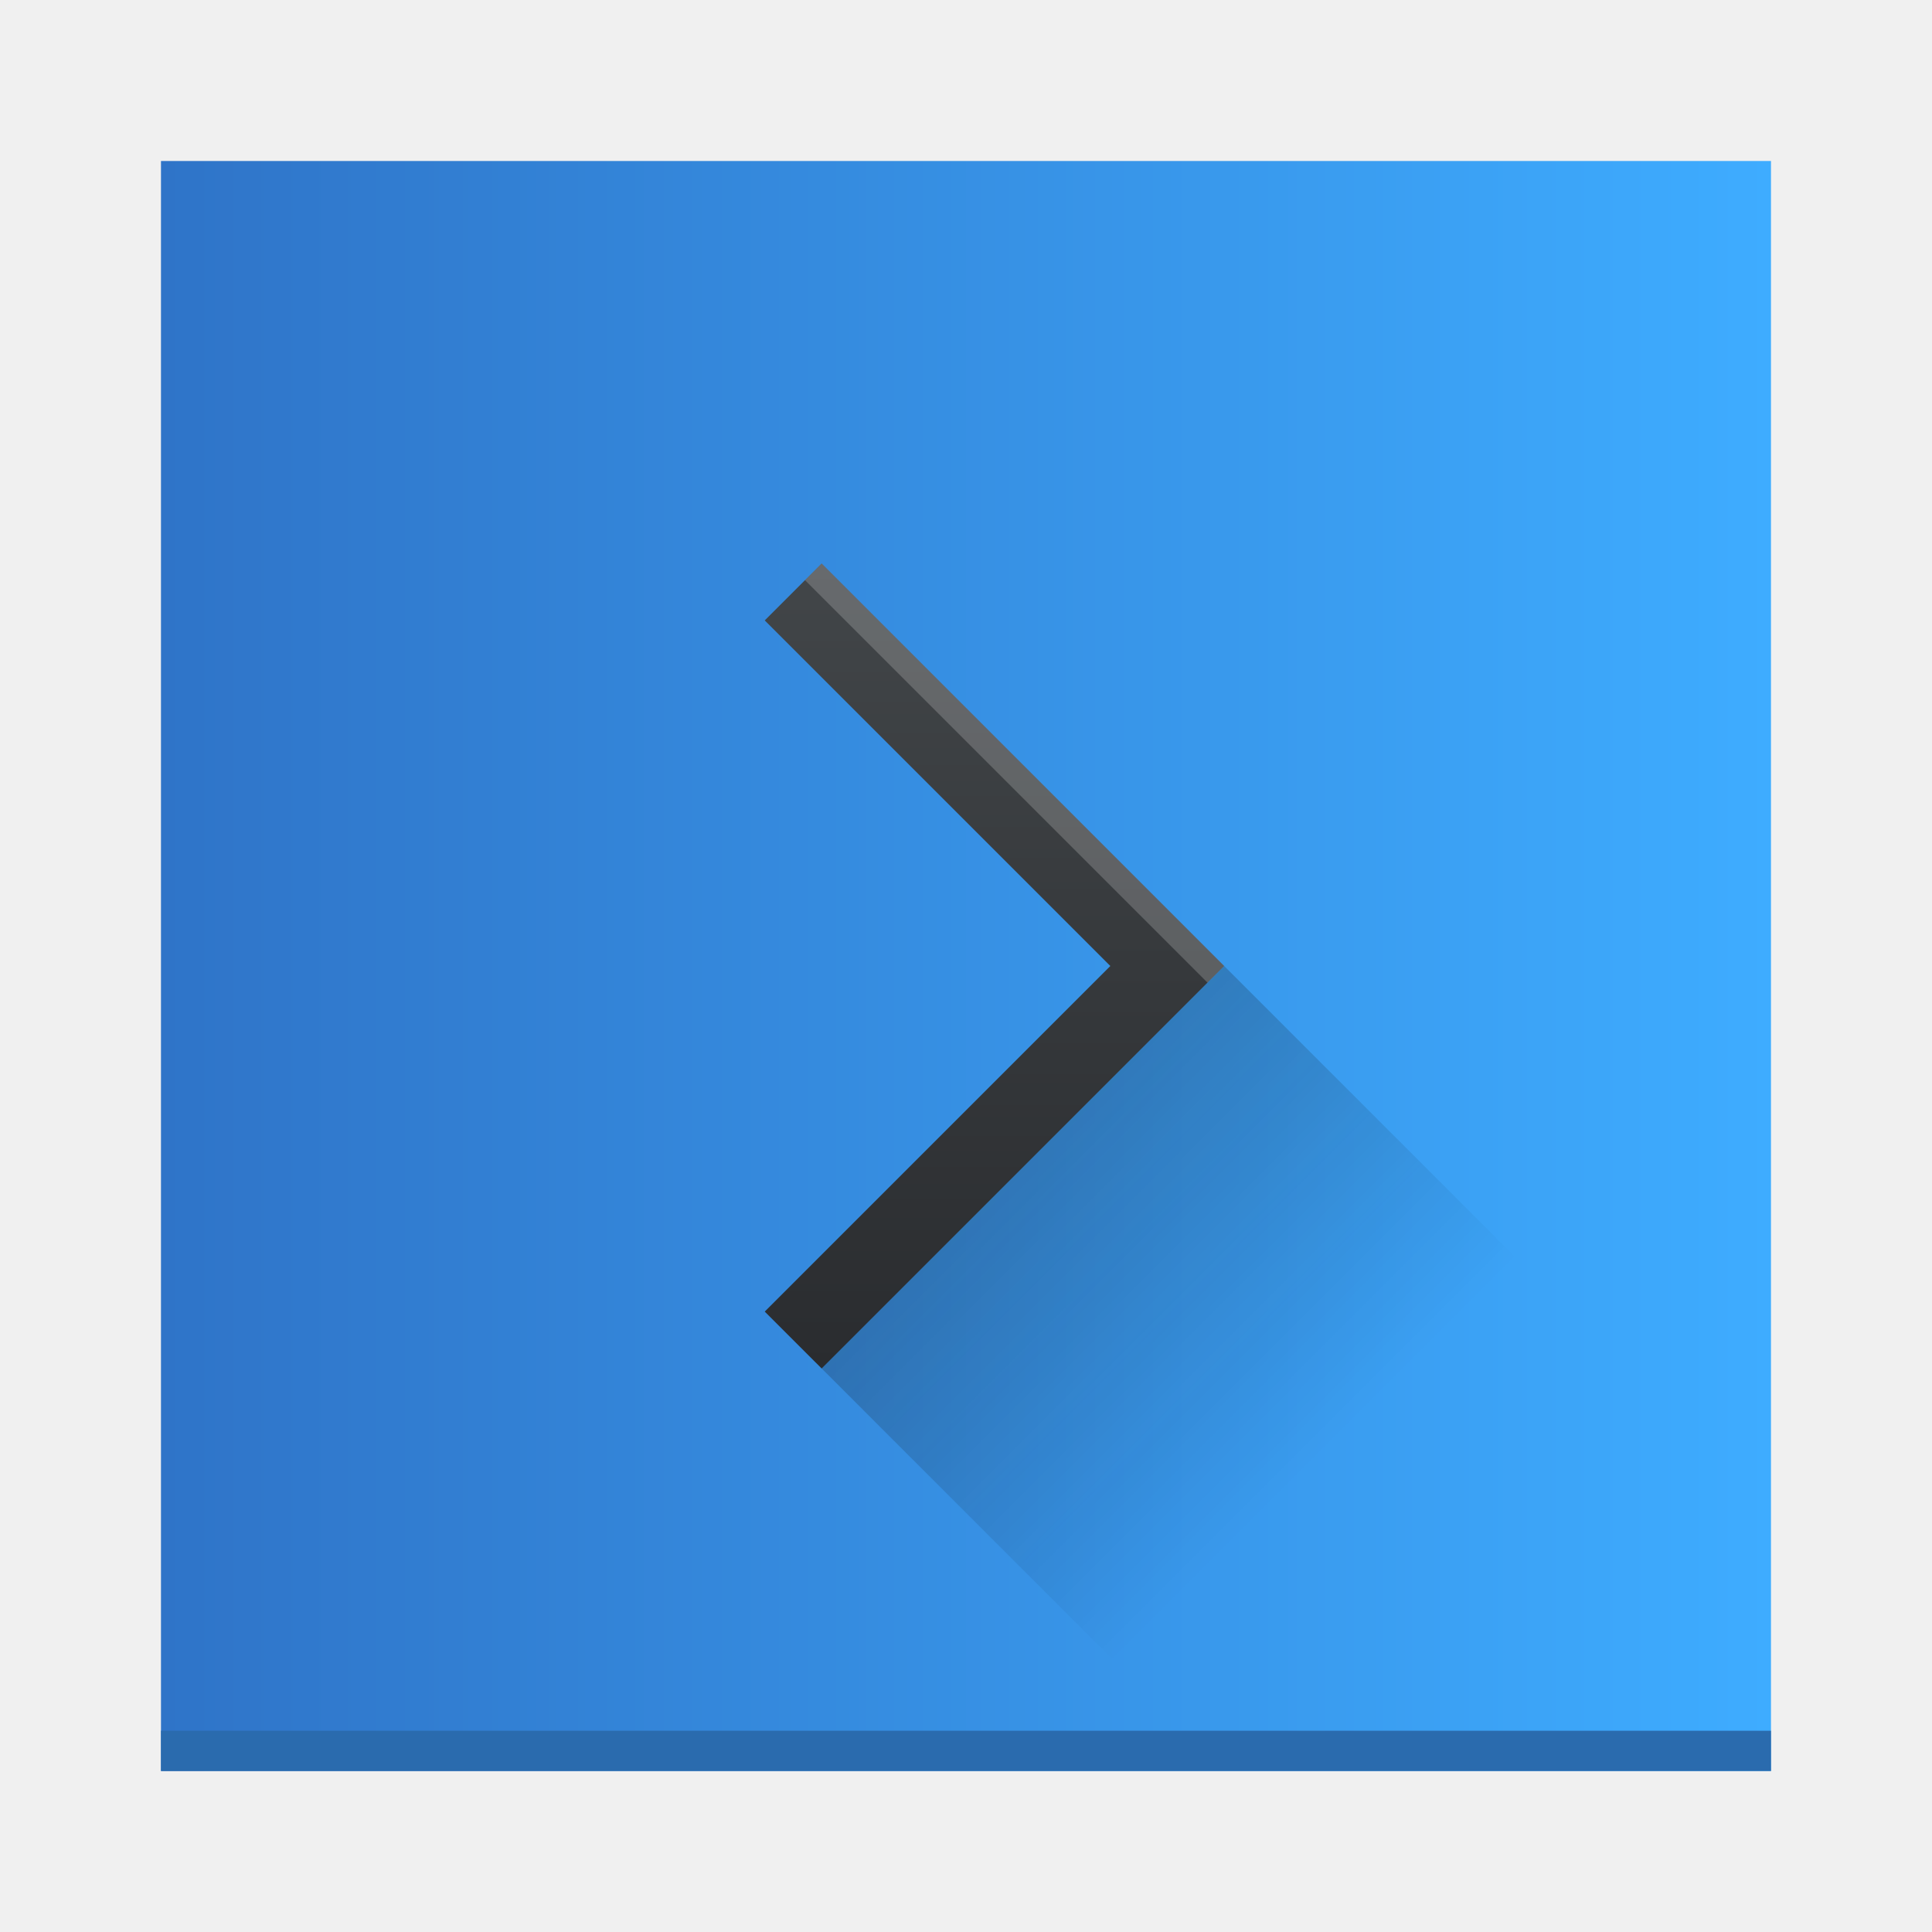
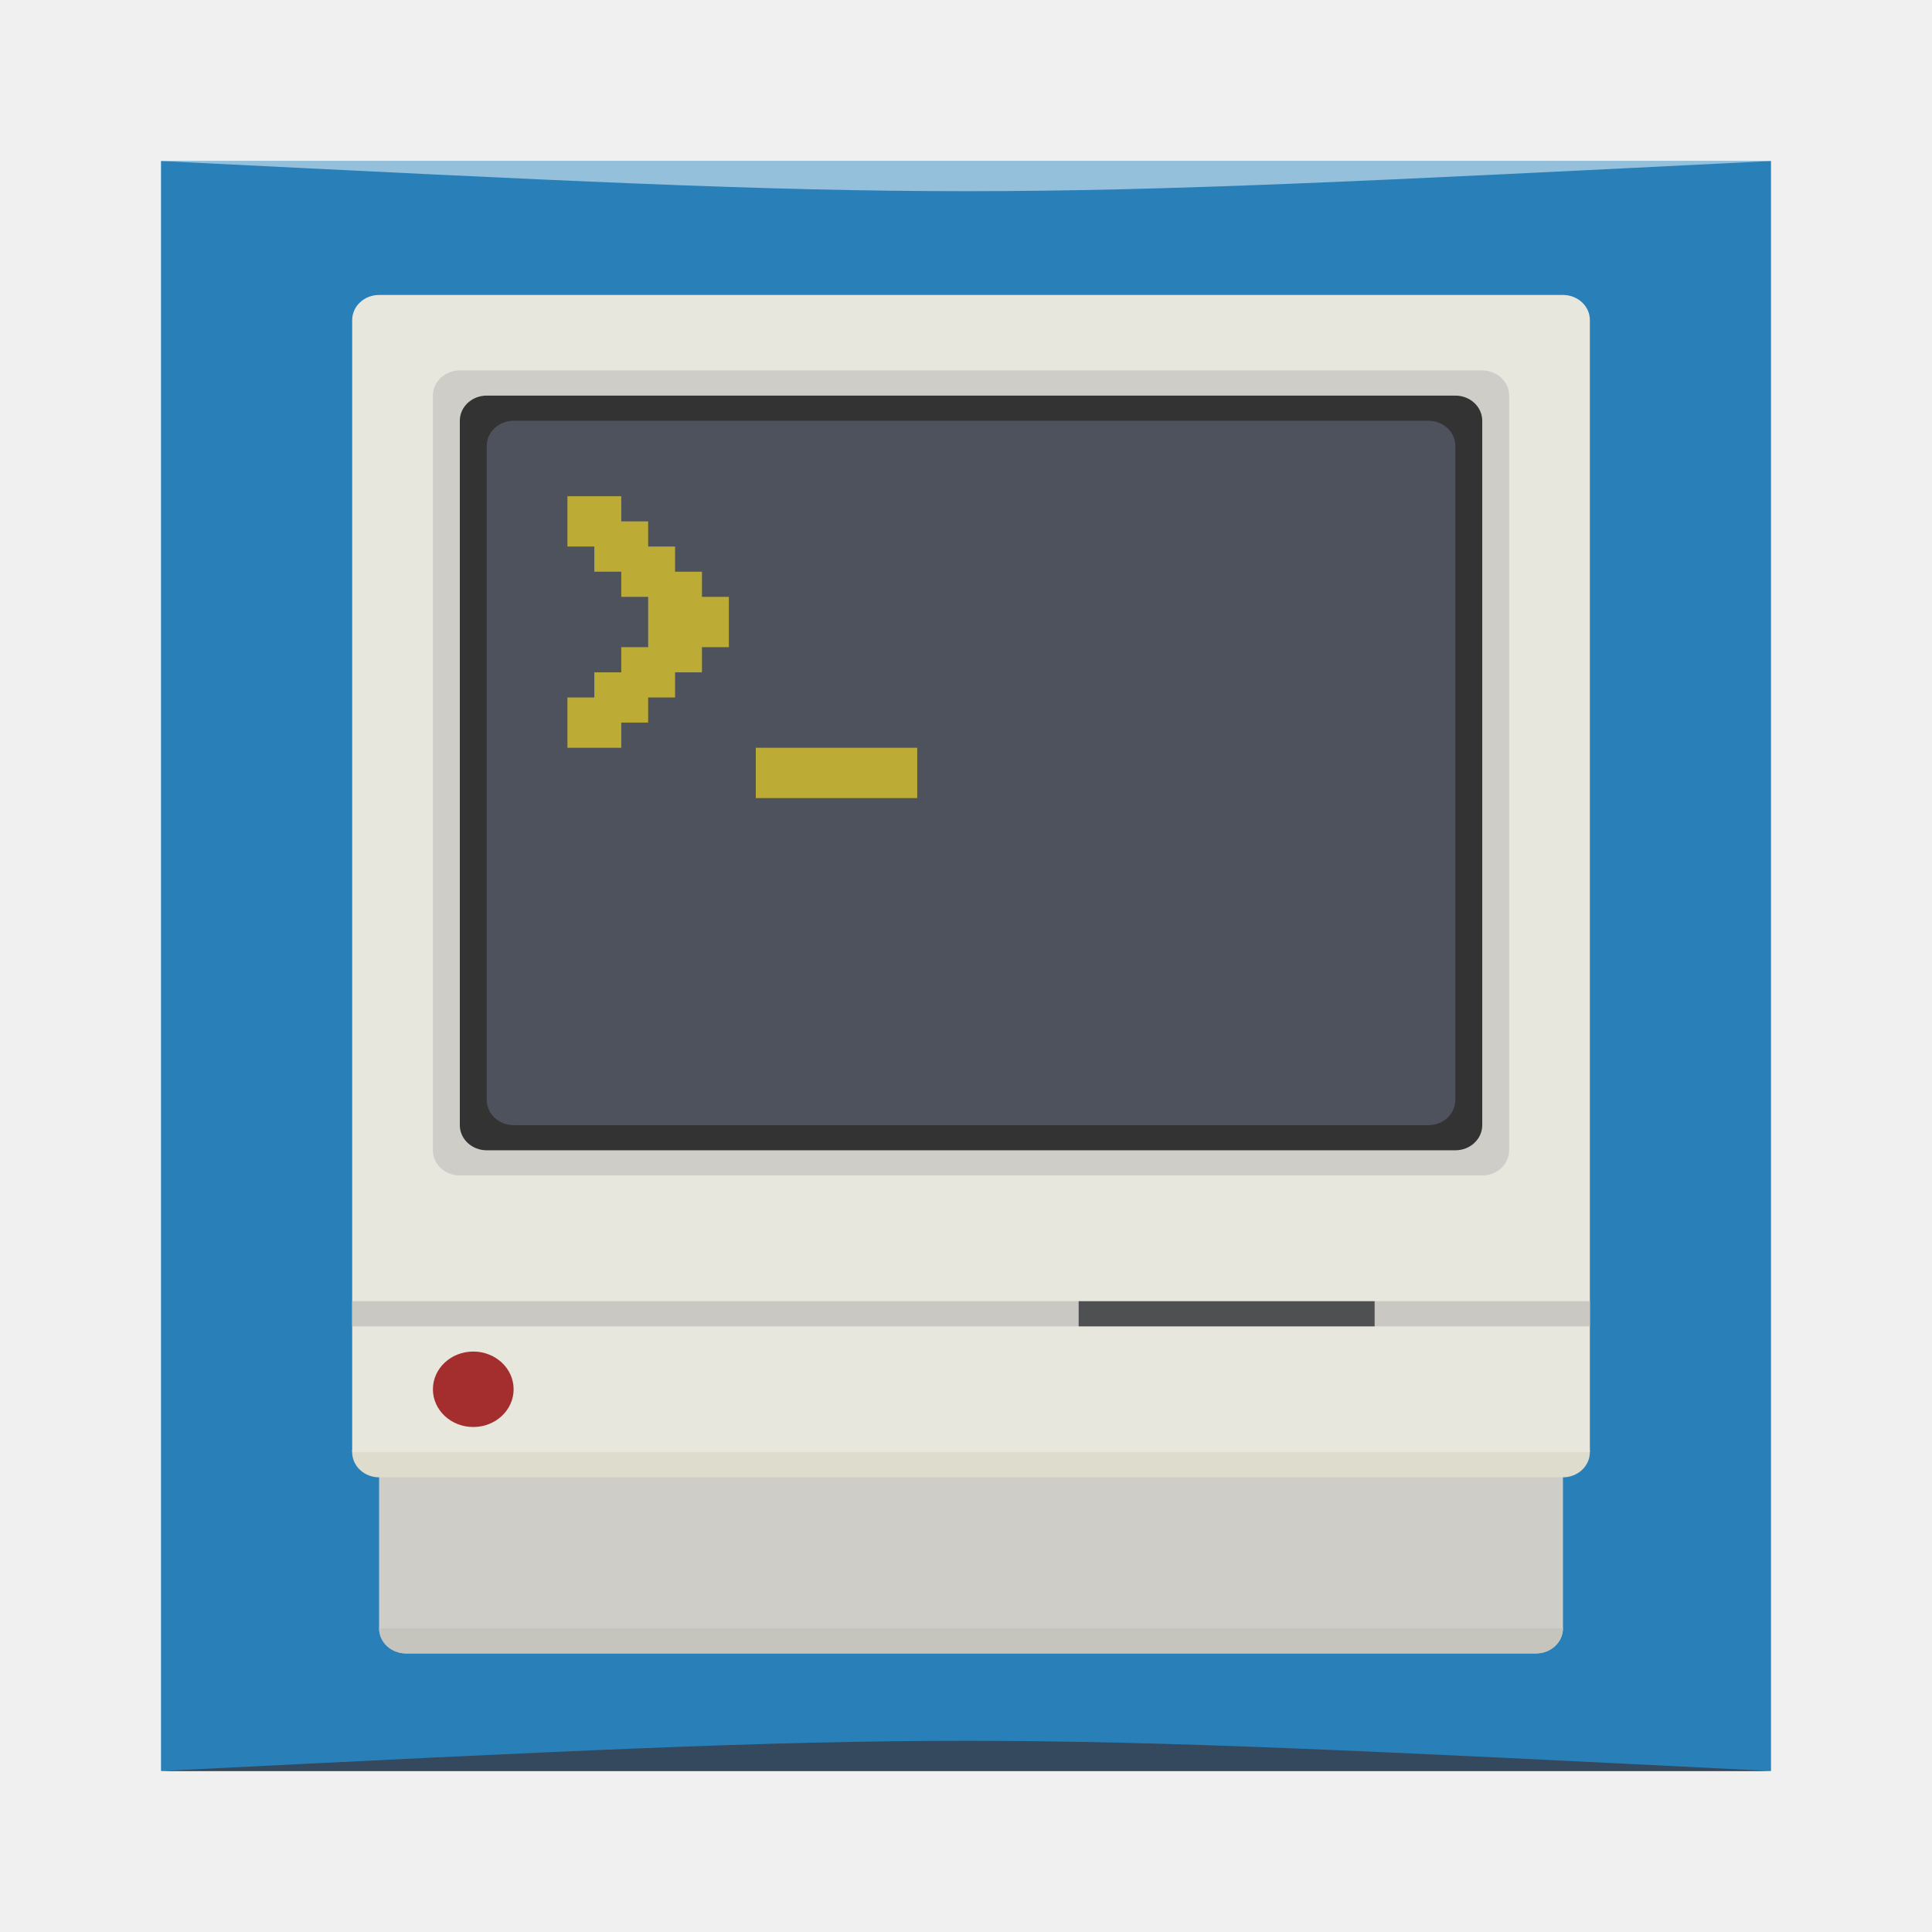
- <svg xmlns="http://www.w3.org/2000/svg" xmlns:xlink="http://www.w3.org/1999/xlink" width="48" height="48" id="svg5453" version="1.1">
-   <defs id="defs5455">
-     <linearGradient id="linearGradient4227">
-       <stop style="stop-color:#292c2f;stop-opacity:1" offset="0" id="stop4229" />
-       <stop style="stop-color:#000000;stop-opacity:0;" offset="1" id="stop4231" />
+ <svg xmlns="http://www.w3.org/2000/svg" xmlns:xlink="http://www.w3.org/1999/xlink" width="48" height="48" id="svg2" version="1.1">
+   <defs id="defs4">
+     <linearGradient id="linearGradient3890">
+       <stop style="stop-color:#dfc400;stop-opacity:1;" offset="0" id="stop3892" />
+       <stop style="stop-color:#fffb00;stop-opacity:1;" offset="1" id="stop3894" />
    </linearGradient>
-     <linearGradient xlink:href="#linearGradient4214" id="linearGradient4165" x1="388.572" y1="522.798" x2="428.571" y2="522.798" gradientUnits="userSpaceOnUse" gradientTransform="translate(-1.7372437e-5,0)" />
-     <linearGradient xlink:href="#linearGradient4227" id="linearGradient4233" x1="403.571" y1="523.798" x2="416.571" y2="536.798" gradientUnits="userSpaceOnUse" />
-     <linearGradient id="linearGradient4214">
-       <stop id="stop4216" offset="0" style="stop-color:#2f74c8;stop-opacity:1" />
-       <stop id="stop4218" offset="1" style="stop-color:#3eacff;stop-opacity:1;" />
+     <linearGradient id="linearGradient15621">
+       <stop id="stop15623" offset="0" style="stop-color:#691919;stop-opacity:1" />
+       <stop id="stop15625" offset="1" style="stop-color:#bb1717;stop-opacity:1" />
    </linearGradient>
-     <linearGradient id="linearGradient4159">
-       <stop id="stop4161" offset="0" style="stop-color:#2a2c2f;stop-opacity:1" />
-       <stop id="stop4163" offset="1" style="stop-color:#424649;stop-opacity:1" />
+     <linearGradient id="linearGradient15586">
+       <stop id="stop15588" offset="0" style="stop-color:#808080;stop-opacity:1" />
+       <stop id="stop15590" offset="1" style="stop-color:#ececec;stop-opacity:1" />
    </linearGradient>
-     <linearGradient xlink:href="#linearGradient4159" id="linearGradient4312" gradientUnits="userSpaceOnUse" x1="25" y1="34" x2="25" y2="14" />
+     <linearGradient id="linearGradient847">
+       <stop style="stop-color:#000000;stop-opacity:1" offset="0" id="stop849" />
+       <stop style="stop-color:#333333;stop-opacity:1" offset="1" id="stop851" />
+     </linearGradient>
+     <linearGradient xlink:href="#linearGradient847" id="linearGradient1449" x1="26.517" y1="-1052.434" x2="26.517" y2="-1004.398" gradientUnits="userSpaceOnUse" />
+     <linearGradient xlink:href="#linearGradient847" id="linearGradient1428" x1="22.49" y1="1044.482" x2="22.49" y2="1039.639" gradientUnits="userSpaceOnUse" gradientTransform="matrix(0.6539651,0,0,0.6515453,12.30769,-1721.351)" />
+     <linearGradient xlink:href="#linearGradient1987" id="linearGradient1471" gradientUnits="userSpaceOnUse" gradientTransform="matrix(0.3438604,0,0,0.6515453,14.06175,363.3832)" x1="22.49" y1="1044.482" x2="22.49" y2="1039.639" />
+     <linearGradient id="linearGradient1987">
+       <stop style="stop-color:#456919;stop-opacity:1" offset="0" id="stop1989" />
+       <stop style="stop-color:#63bb17;stop-opacity:1" offset="1" id="stop1991" />
+     </linearGradient>
+     <linearGradient xlink:href="#linearGradient1463" id="linearGradient1461" gradientUnits="userSpaceOnUse" x1="22.49" y1="1044.482" x2="22.49" y2="1039.639" gradientTransform="matrix(0.3438604,0,0,0.6515453,13.96059,363.3832)" />
+     <linearGradient id="linearGradient1463">
+       <stop id="stop1465" offset="0" style="stop-color:#496f1a;stop-opacity:1" />
+       <stop id="stop1467" offset="1" style="stop-color:#a0eb5e;stop-opacity:1" />
+     </linearGradient>
+     <linearGradient xlink:href="#linearGradient1492" id="linearGradient1498" x1="16.125" y1="34.834" x2="16.125" y2="36.925" gradientUnits="userSpaceOnUse" gradientTransform="matrix(1.169272,0,0,0.6515453,9.521812,1017.771)" />
+     <linearGradient id="linearGradient1492">
+       <stop style="stop-color:#ffffff;stop-opacity:1;" offset="0" id="stop1494" />
+       <stop style="stop-color:#ffffff;stop-opacity:0;" offset="1" id="stop1496" />
+     </linearGradient>
+     <linearGradient xlink:href="#linearGradient1451" id="linearGradient1457" x1="24.086" y1="33.107" x2="24.086" y2="35.67" gradientUnits="userSpaceOnUse" gradientTransform="matrix(0.6539651,0,0,0.6515453,12.30769,1017.771)" />
+     <linearGradient id="linearGradient1451">
+       <stop style="stop-color:#000000;stop-opacity:1;" offset="0" id="stop1453" />
+       <stop style="stop-color:#000000;stop-opacity:0;" offset="1" id="stop1455" />
+     </linearGradient>
+     <linearGradient id="linearGradient1512">
+       <stop style="stop-color:#000000;stop-opacity:0.621" offset="0" id="stop1514" />
+       <stop style="stop-color:#000000;stop-opacity:0.148" offset="1" id="stop1516" />
+     </linearGradient>
+     <linearGradient y2="39.438" x2="23.938" y1="41.375" x1="23.938" gradientTransform="matrix(0.6539651,0,0,0.6515453,12.30769,1017.771)" gradientUnits="userSpaceOnUse" id="linearGradient15480" xlink:href="#linearGradient1512" />
+     <linearGradient xlink:href="#linearGradient847" id="linearGradient15580" x1="8.74" y1="1044.292" x2="39.26" y2="1044.292" gradientUnits="userSpaceOnUse" gradientTransform="matrix(0.8061037,0,0,0.8061037,8.545285,200.5599)" />
+     <linearGradient xlink:href="#linearGradient15586" id="linearGradient15584" gradientUnits="userSpaceOnUse" gradientTransform="matrix(0.5826448,0,0,0.6515453,12.68784,363.3832)" x1="22.49" y1="1044.482" x2="22.49" y2="1039.639" />
+     <linearGradient xlink:href="#linearGradient15621" id="linearGradient15619" x1="11.884" y1="31.018" x2="11.884" y2="25.897" gradientUnits="userSpaceOnUse" />
+     <linearGradient xlink:href="#linearGradient1492" id="linearGradient15629" gradientUnits="userSpaceOnUse" gradientTransform="matrix(1.169272,0,0,0.6515453,9.521812,1017.771)" x1="16.125" y1="34.834" x2="16.125" y2="36.925" />
+     <linearGradient xlink:href="#linearGradient1492" id="linearGradient15631" gradientUnits="userSpaceOnUse" gradientTransform="matrix(1.169272,0,0,0.6515453,9.521812,1017.771)" x1="16.125" y1="34.834" x2="16.125" y2="36.925" />
+     <linearGradient xlink:href="#linearGradient1987" id="linearGradient921" x1="25.689" y1="26.019" x2="25.689" y2="4.875" gradientUnits="userSpaceOnUse" gradientTransform="matrix(0.8061037,0,0,0.8061037,4.653511,1008.894)" />
+     <linearGradient xlink:href="#linearGradient15621" id="linearGradient981" x1="19.494" y1="1034.912" x2="19.494" y2="1027.807" gradientUnits="userSpaceOnUse" gradientTransform="matrix(0.9887354,0,0,0.9887354,0.2703504,11.75263)" />
+     <linearGradient xlink:href="#linearGradient847" id="linearGradient3047" gradientUnits="userSpaceOnUse" gradientTransform="matrix(0.8061037,0,0,0.8061037,8.545285,200.5599)" x1="8.74" y1="1044.292" x2="39.26" y2="1044.292" />
+     <linearGradient xlink:href="#linearGradient847" id="linearGradient3049" gradientUnits="userSpaceOnUse" gradientTransform="matrix(0.6539651,0,0,0.6515453,12.30769,-1721.351)" x1="22.49" y1="1044.482" x2="22.49" y2="1039.639" />
+     <linearGradient xlink:href="#linearGradient15586" id="linearGradient3051" gradientUnits="userSpaceOnUse" gradientTransform="matrix(0.5826448,0,0,0.6515453,12.68784,363.3832)" x1="22.49" y1="1044.482" x2="22.49" y2="1039.639" />
+     <linearGradient xlink:href="#linearGradient1987" id="linearGradient3053" gradientUnits="userSpaceOnUse" gradientTransform="matrix(0.3438604,0,0,0.6515453,14.06175,363.3832)" x1="22.49" y1="1044.482" x2="22.49" y2="1039.639" />
+     <linearGradient xlink:href="#linearGradient1463" id="linearGradient3055" gradientUnits="userSpaceOnUse" gradientTransform="matrix(0.3438604,0,0,0.6515453,13.96059,363.3832)" x1="22.49" y1="1044.482" x2="22.49" y2="1039.639" />
+     <linearGradient xlink:href="#linearGradient1492" id="linearGradient3057" gradientUnits="userSpaceOnUse" gradientTransform="matrix(1.169272,0,0,0.6515453,9.521812,1017.771)" x1="16.125" y1="34.834" x2="16.125" y2="36.925" />
+     <linearGradient xlink:href="#linearGradient1492" id="linearGradient3059" gradientUnits="userSpaceOnUse" gradientTransform="matrix(1.169272,0,0,0.6515453,9.521812,1017.771)" x1="16.125" y1="34.834" x2="16.125" y2="36.925" />
+     <linearGradient xlink:href="#linearGradient1492" id="linearGradient3061" gradientUnits="userSpaceOnUse" gradientTransform="matrix(1.169272,0,0,0.6515453,9.521812,1017.771)" x1="16.125" y1="34.834" x2="16.125" y2="36.925" />
+     <linearGradient xlink:href="#linearGradient1451" id="linearGradient3063" gradientUnits="userSpaceOnUse" gradientTransform="matrix(0.6539651,0,0,0.6515453,12.30769,1017.771)" x1="24.086" y1="33.107" x2="24.086" y2="35.67" />
+     <linearGradient xlink:href="#linearGradient1512" id="linearGradient3065" gradientUnits="userSpaceOnUse" gradientTransform="matrix(0.6539651,0,0,0.6515453,12.30769,1017.771)" x1="23.938" y1="41.375" x2="23.938" y2="39.438" />
+     <linearGradient xlink:href="#linearGradient15621" id="linearGradient3067" gradientUnits="userSpaceOnUse" x1="11.884" y1="31.018" x2="11.884" y2="25.897" />
+     <linearGradient xlink:href="#linearGradient1987" id="linearGradient3069" gradientUnits="userSpaceOnUse" gradientTransform="matrix(0.8061037,0,0,0.8061037,4.653511,1008.894)" x1="25.689" y1="26.019" x2="25.689" y2="4.875" />
+     <linearGradient xlink:href="#linearGradient15621" id="linearGradient3071" gradientUnits="userSpaceOnUse" gradientTransform="matrix(0.9887354,0,0,0.9887354,0.2703504,11.75263)" x1="19.494" y1="1034.912" x2="19.494" y2="1027.807" />
+     <linearGradient xlink:href="#linearGradient1512" id="linearGradient3089" gradientUnits="userSpaceOnUse" gradientTransform="matrix(0.6539651,0,0,0.6515453,12.30769,1017.771)" x1="23.938" y1="41.375" x2="23.938" y2="39.438" />
+     <linearGradient xlink:href="#linearGradient1451" id="linearGradient3092" gradientUnits="userSpaceOnUse" gradientTransform="matrix(0.6539651,0,0,0.6515453,12.30769,1017.771)" x1="24.086" y1="33.107" x2="24.086" y2="35.67" />
+     <linearGradient xlink:href="#linearGradient1492" id="linearGradient3095" gradientUnits="userSpaceOnUse" gradientTransform="matrix(1.169272,0,0,0.6515453,9.521812,1017.771)" x1="16.125" y1="34.834" x2="16.125" y2="36.925" />
+     <linearGradient xlink:href="#linearGradient1492" id="linearGradient3098" gradientUnits="userSpaceOnUse" gradientTransform="matrix(1.169272,0,0,0.6515453,9.521812,1017.771)" x1="16.125" y1="34.834" x2="16.125" y2="36.925" />
+     <linearGradient xlink:href="#linearGradient1492" id="linearGradient3101" gradientUnits="userSpaceOnUse" gradientTransform="matrix(1.169272,0,0,0.6515453,9.521812,1017.771)" x1="16.125" y1="34.834" x2="16.125" y2="36.925" />
+     <linearGradient xlink:href="#linearGradient1463" id="linearGradient3104" gradientUnits="userSpaceOnUse" gradientTransform="matrix(0.3438604,0,0,0.6515453,13.96059,363.3832)" x1="22.49" y1="1044.482" x2="22.49" y2="1039.639" />
+     <linearGradient xlink:href="#linearGradient1987" id="linearGradient3107" gradientUnits="userSpaceOnUse" gradientTransform="matrix(0.3438604,0,0,0.6515453,14.06175,363.3832)" x1="22.49" y1="1044.482" x2="22.49" y2="1039.639" />
+     <linearGradient xlink:href="#linearGradient15586" id="linearGradient3110" gradientUnits="userSpaceOnUse" gradientTransform="matrix(0.5826448,0,0,0.6515453,12.68784,363.3832)" x1="22.49" y1="1044.482" x2="22.49" y2="1039.639" />
+     <linearGradient xlink:href="#linearGradient847" id="linearGradient3113" gradientUnits="userSpaceOnUse" gradientTransform="matrix(0.6539651,0,0,0.6515453,12.30769,-1721.351)" x1="22.49" y1="1044.482" x2="22.49" y2="1039.639" />
+     <linearGradient xlink:href="#linearGradient847" id="linearGradient3116" gradientUnits="userSpaceOnUse" gradientTransform="matrix(0.8061037,0,0,0.8061037,8.545285,200.5599)" x1="8.74" y1="1044.292" x2="39.26" y2="1044.292" />
  </defs>
-   <g id="layer1" transform="translate(-384.5714,-499.798)">
-     <rect style="opacity:1;fill:url(#linearGradient4165);fill-opacity:1;stroke:none" id="rect4146" width="40" height="40" x="388.571" y="503.798" ry="0" />
-     <rect style="opacity:1;fill:#2a6bae;fill-opacity:1;stroke:none" id="rect4167" width="40" height="1" x="388.571" y="542.798" />
-     <path style="opacity:1;fill:url(#linearGradient4312);fill-opacity:1;stroke:none" d="M 20.414 14 L 19 15.414 L 27.586 24 L 19 32.586 L 20.414 34 L 29 25.414 L 30.414 24 L 29 22.586 L 20.414 14 z " transform="translate(384.5714,499.798)" id="rect4181" />
-     <path style="fill:url(#linearGradient4233);fill-rule:evenodd;stroke:none;stroke-width:1px;stroke-linecap:butt;stroke-linejoin:miter;stroke-opacity:1;fill-opacity:1;opacity:0.4" d="m 404.986,533.798 9.586,9.586 14,0 0,-6 -13.586,-13.586 z" id="path4225" />
-     <path style="fill:#ffffff;fill-rule:evenodd;stroke:none;stroke-width:1px;stroke-linecap:butt;stroke-linejoin:miter;stroke-opacity:1;fill-opacity:0.196" d="m 414.986,523.798 -0.414,0.414 -10,-10 0.414,-0.414 z" id="path4146" />
+   <g id="layer1" transform="translate(0,-1004.362)">
+     <rect style="fill:#2980b9;fill-opacity:1;stroke:none" id="rect2991-1" width="40" height="40" x="4" y="-1048.362" ry="0" transform="scale(1,-1)" />
+     <path style="opacity:1;fill:#34495e;fill-opacity:1;stroke:none" d="m 4,1048.362 0,0 c 20,-1 20,-1 40,0 z" id="path3257" />
+     <path id="path4027" d="m 4,1008.362 0,0 c 20,1 20,1 40,0 z" style="opacity:0.5;fill:#ffffff;fill-opacity:1;stroke:none" />
+     <g transform="matrix(0.6684783,0,0,0.625,2.733694,346.9906)" id="layer1-6">
+       <rect ry="1" style="opacity:1;fill:#cecdc7;fill-opacity:1;stroke:none;stroke-width:0.101;stroke-linecap:square;stroke-linejoin:miter;stroke-miterlimit:4;stroke-dasharray:none;stroke-dashoffset:0;stroke-opacity:1" id="rect4191" width="44" height="8" x="10" y="1109.52" />
+       <rect ry="1" y="1108.52" x="9" height="2" width="46" id="rect4193" style="opacity:1;fill:#dddccd;fill-opacity:1;stroke:none;stroke-width:0.1;stroke-linecap:square;stroke-linejoin:miter;stroke-miterlimit:4;stroke-dasharray:none;stroke-dashoffset:0;stroke-opacity:1" />
+       <path id="rect4189" transform="translate(0,1058.52)" d="M 10,5 C 9.446,5 9,5.446 9,6 l 0,43 0,1 0,1 1,0 44,0 1,0 0,-1 0,-1 0,-43 C 55,5.446 54.554,5 54,5 L 10,5 Z" style="opacity:1;fill:#e8e7dd;fill-opacity:1;stroke:none;stroke-width:0.101;stroke-linecap:square;stroke-linejoin:miter;stroke-miterlimit:4;stroke-dasharray:none;stroke-dashoffset:0;stroke-opacity:1" />
+       <path transform="translate(0,1058.52)" id="rect4195" d="m 10,58 c 0,0.554 0.446,1 1,1 l 42,0 c 0.554,0 1,-0.446 1,-1 l -44,0 z" style="opacity:1;fill:#c6c5bd;fill-opacity:1;stroke:none;stroke-width:0.1;stroke-linecap:square;stroke-linejoin:miter;stroke-miterlimit:4;stroke-dasharray:none;stroke-dashoffset:0;stroke-opacity:1" />
+       <rect ry="0" y="1103.519" x="9" height="1" width="46" id="rect4200" style="opacity:1;fill:#c9c8c3;fill-opacity:1;stroke:none;stroke-width:0.058;stroke-linecap:square;stroke-linejoin:miter;stroke-miterlimit:4;stroke-dasharray:none;stroke-dashoffset:0;stroke-opacity:1" />
+       <rect y="1103.519" x="36" height="1" width="11" id="rect4202" style="opacity:1;fill:#4e5051;fill-opacity:1;stroke:none;stroke-width:0.1;stroke-linecap:square;stroke-linejoin:miter;stroke-miterlimit:4;stroke-dasharray:none;stroke-dashoffset:0;stroke-opacity:1" />
+       <rect ry="1" y="1066.52" x="12" height="32" width="40" id="rect4211" style="opacity:1;fill:#cecdc7;fill-opacity:1;stroke:none;stroke-width:0.1;stroke-linecap:square;stroke-linejoin:miter;stroke-miterlimit:4;stroke-dasharray:none;stroke-dashoffset:0;stroke-opacity:1" />
+       <rect ry="1" y="1067.52" x="13" height="30" width="38" id="rect4209" style="opacity:1;fill:#333333;fill-opacity:1;stroke:none;stroke-width:0.1;stroke-linecap:square;stroke-linejoin:miter;stroke-miterlimit:4;stroke-dasharray:none;stroke-dashoffset:0;stroke-opacity:1" />
+       <rect ry="1" y="1068.52" x="14" height="28" width="36" id="rect4213" style="opacity:1;fill:#4e525d;fill-opacity:1;stroke:none;stroke-width:0.1;stroke-linecap:square;stroke-linejoin:miter;stroke-miterlimit:4;stroke-dasharray:none;stroke-dashoffset:0;stroke-opacity:1" />
+       <rect ry="0" y="1081.519" x="24" height="2" width="6" id="rect4697" style="opacity:1;fill:#bcac35;fill-opacity:1;stroke:none;stroke-width:8;stroke-linecap:round;stroke-linejoin:round;stroke-miterlimit:4;stroke-dasharray:none;stroke-opacity:1" />
+       <path id="rect4157" d="m 17,1071.52 0,1 0,1 1,0 0,1 1,0 0,1 1,0 0,1 0,1 -1,0 0,1 -1,0 0,1 -1,0 0,1 0,1 1,0 1,0 0,-1 1,0 0,-1 1,0 0,-1 1,0 0,-1 1,0 0,-1 0,-1 -1,0 0,-1 -1,0 0,-1 -1,0 0,-1 -1,0 0,-1 -1,0 -1,0 z" style="opacity:1;fill:#bcac35;fill-opacity:1;stroke:none;stroke-width:0.1;stroke-linecap:square;stroke-linejoin:miter;stroke-miterlimit:4;stroke-dasharray:none;stroke-dashoffset:0;stroke-opacity:1" />
+       <circle r="1.5" cy="1107.02" cx="13.5" id="path4215" style="opacity:1;fill:#a42e2e;fill-opacity:1;stroke:none;stroke-width:0.1;stroke-linecap:square;stroke-linejoin:miter;stroke-miterlimit:4;stroke-dasharray:none;stroke-dashoffset:0;stroke-opacity:1" />
+     </g>
  </g>
</svg>
